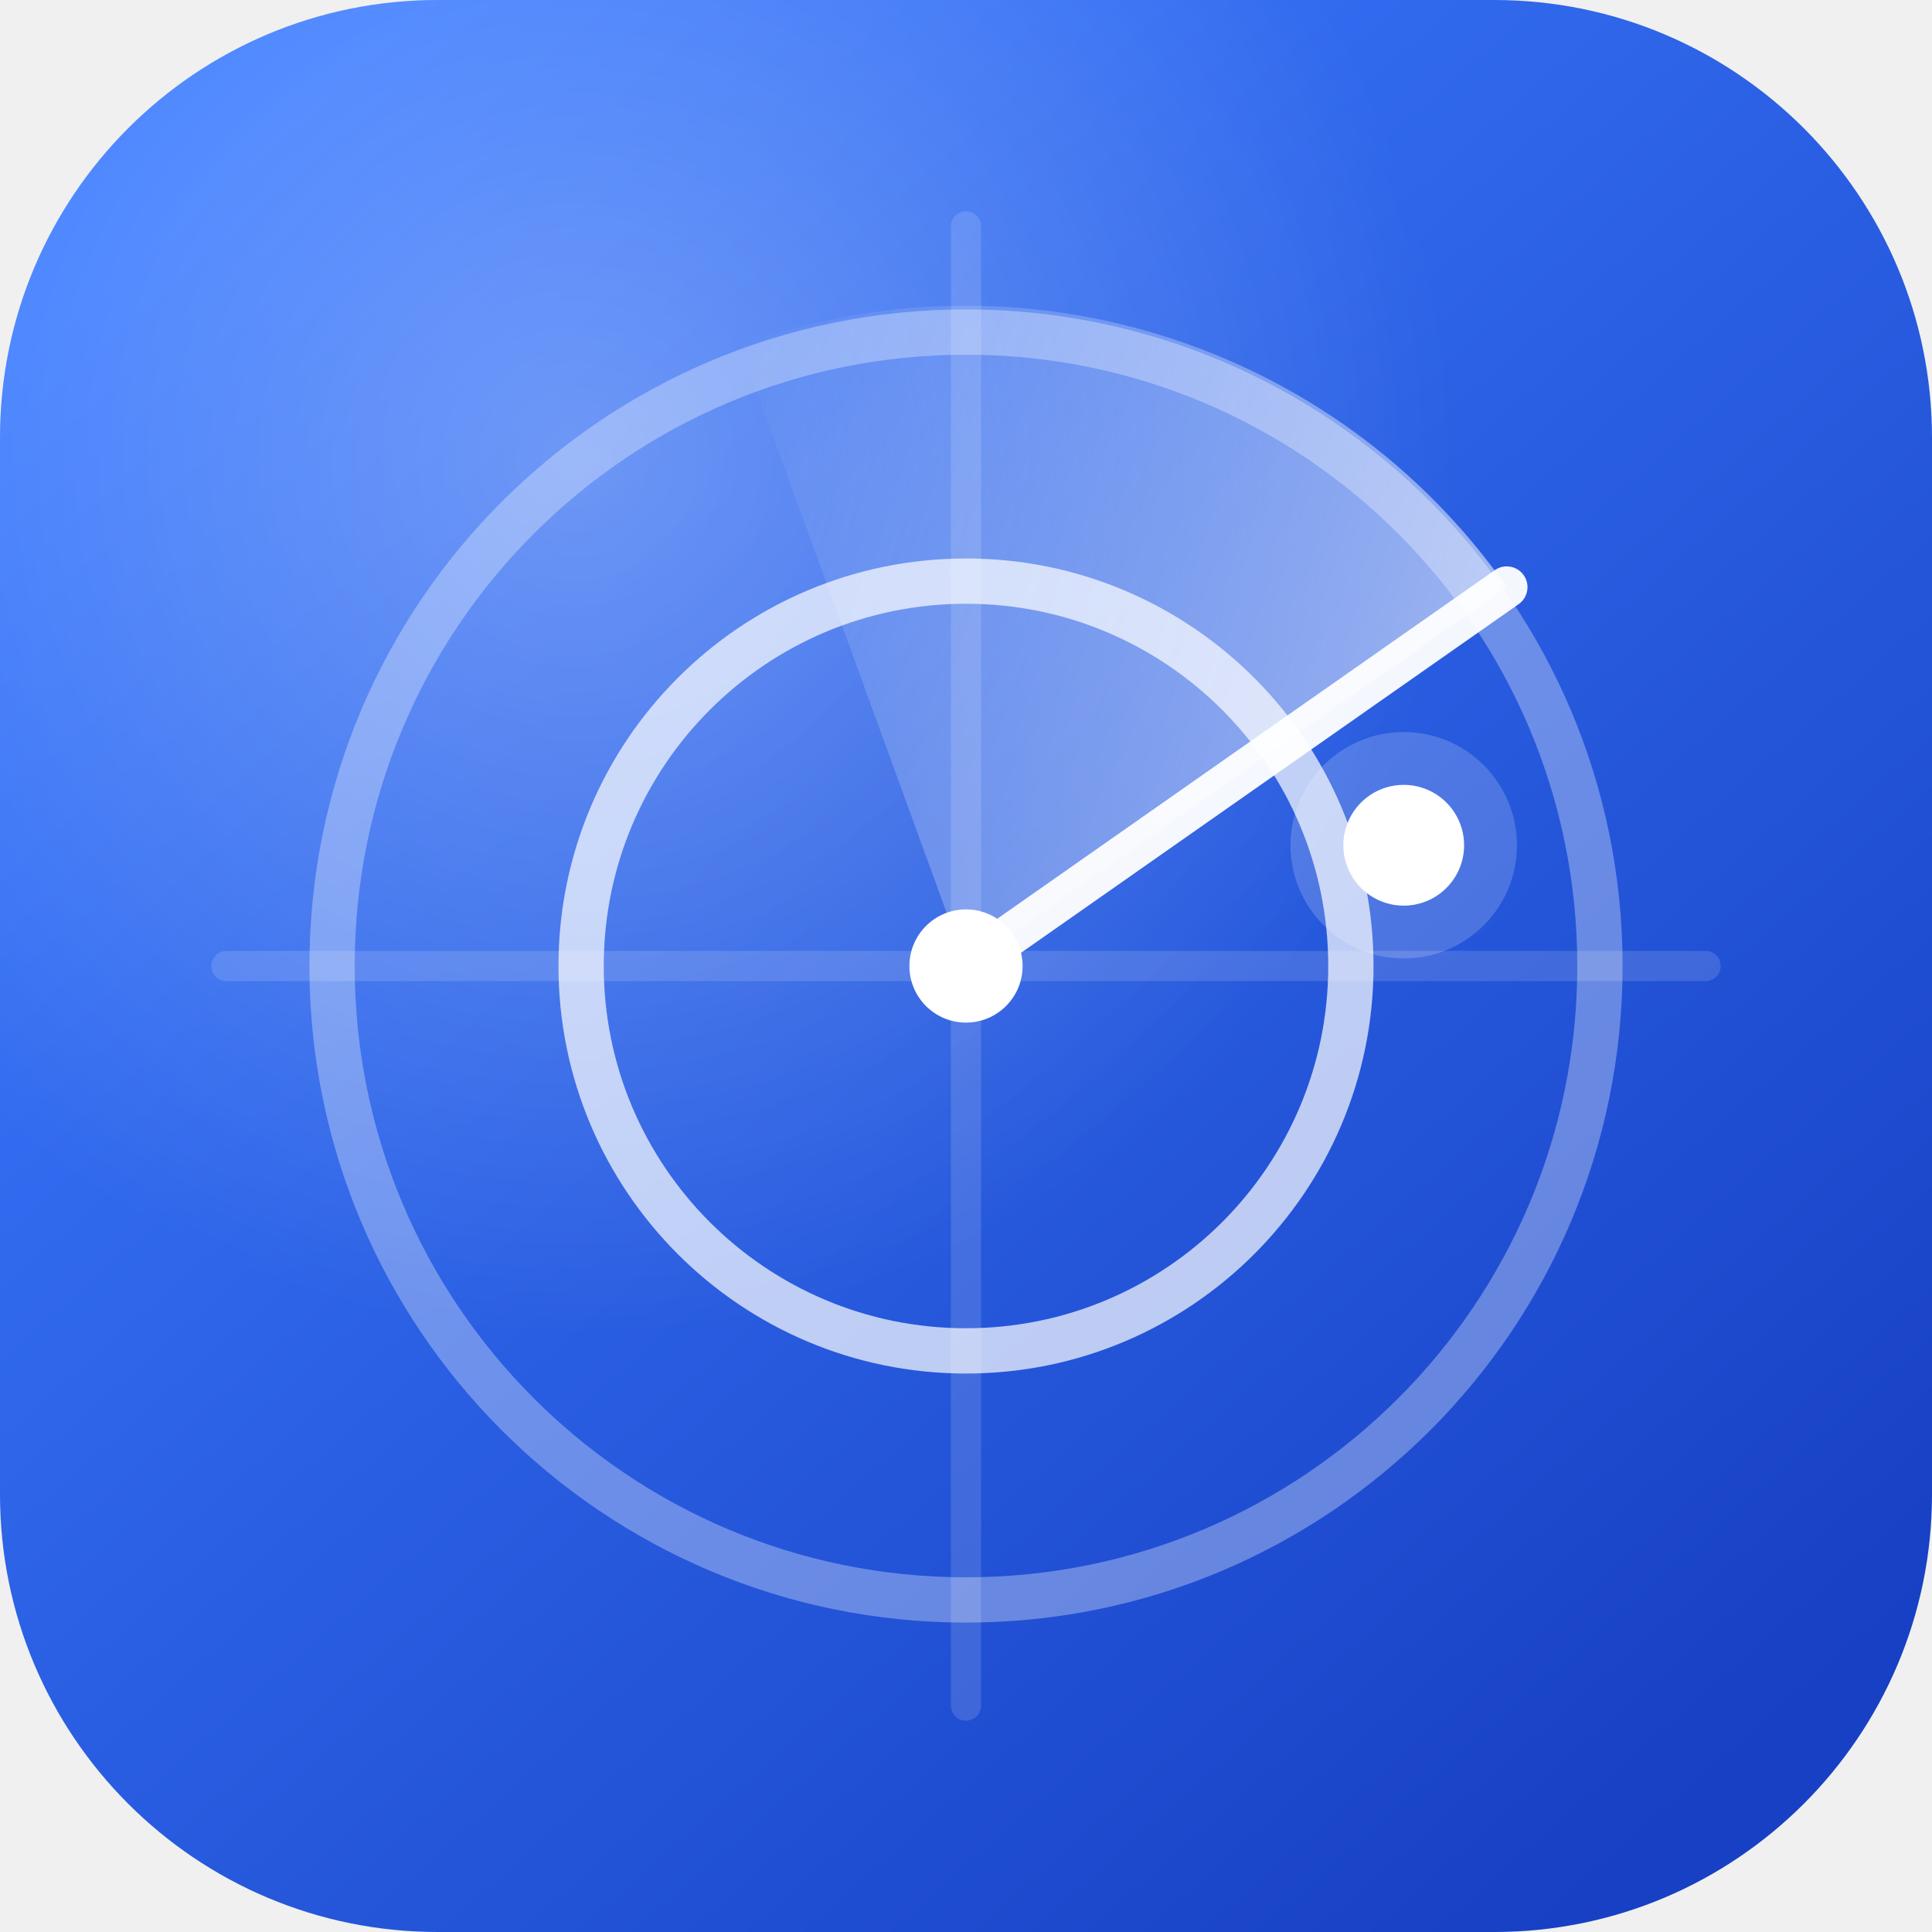
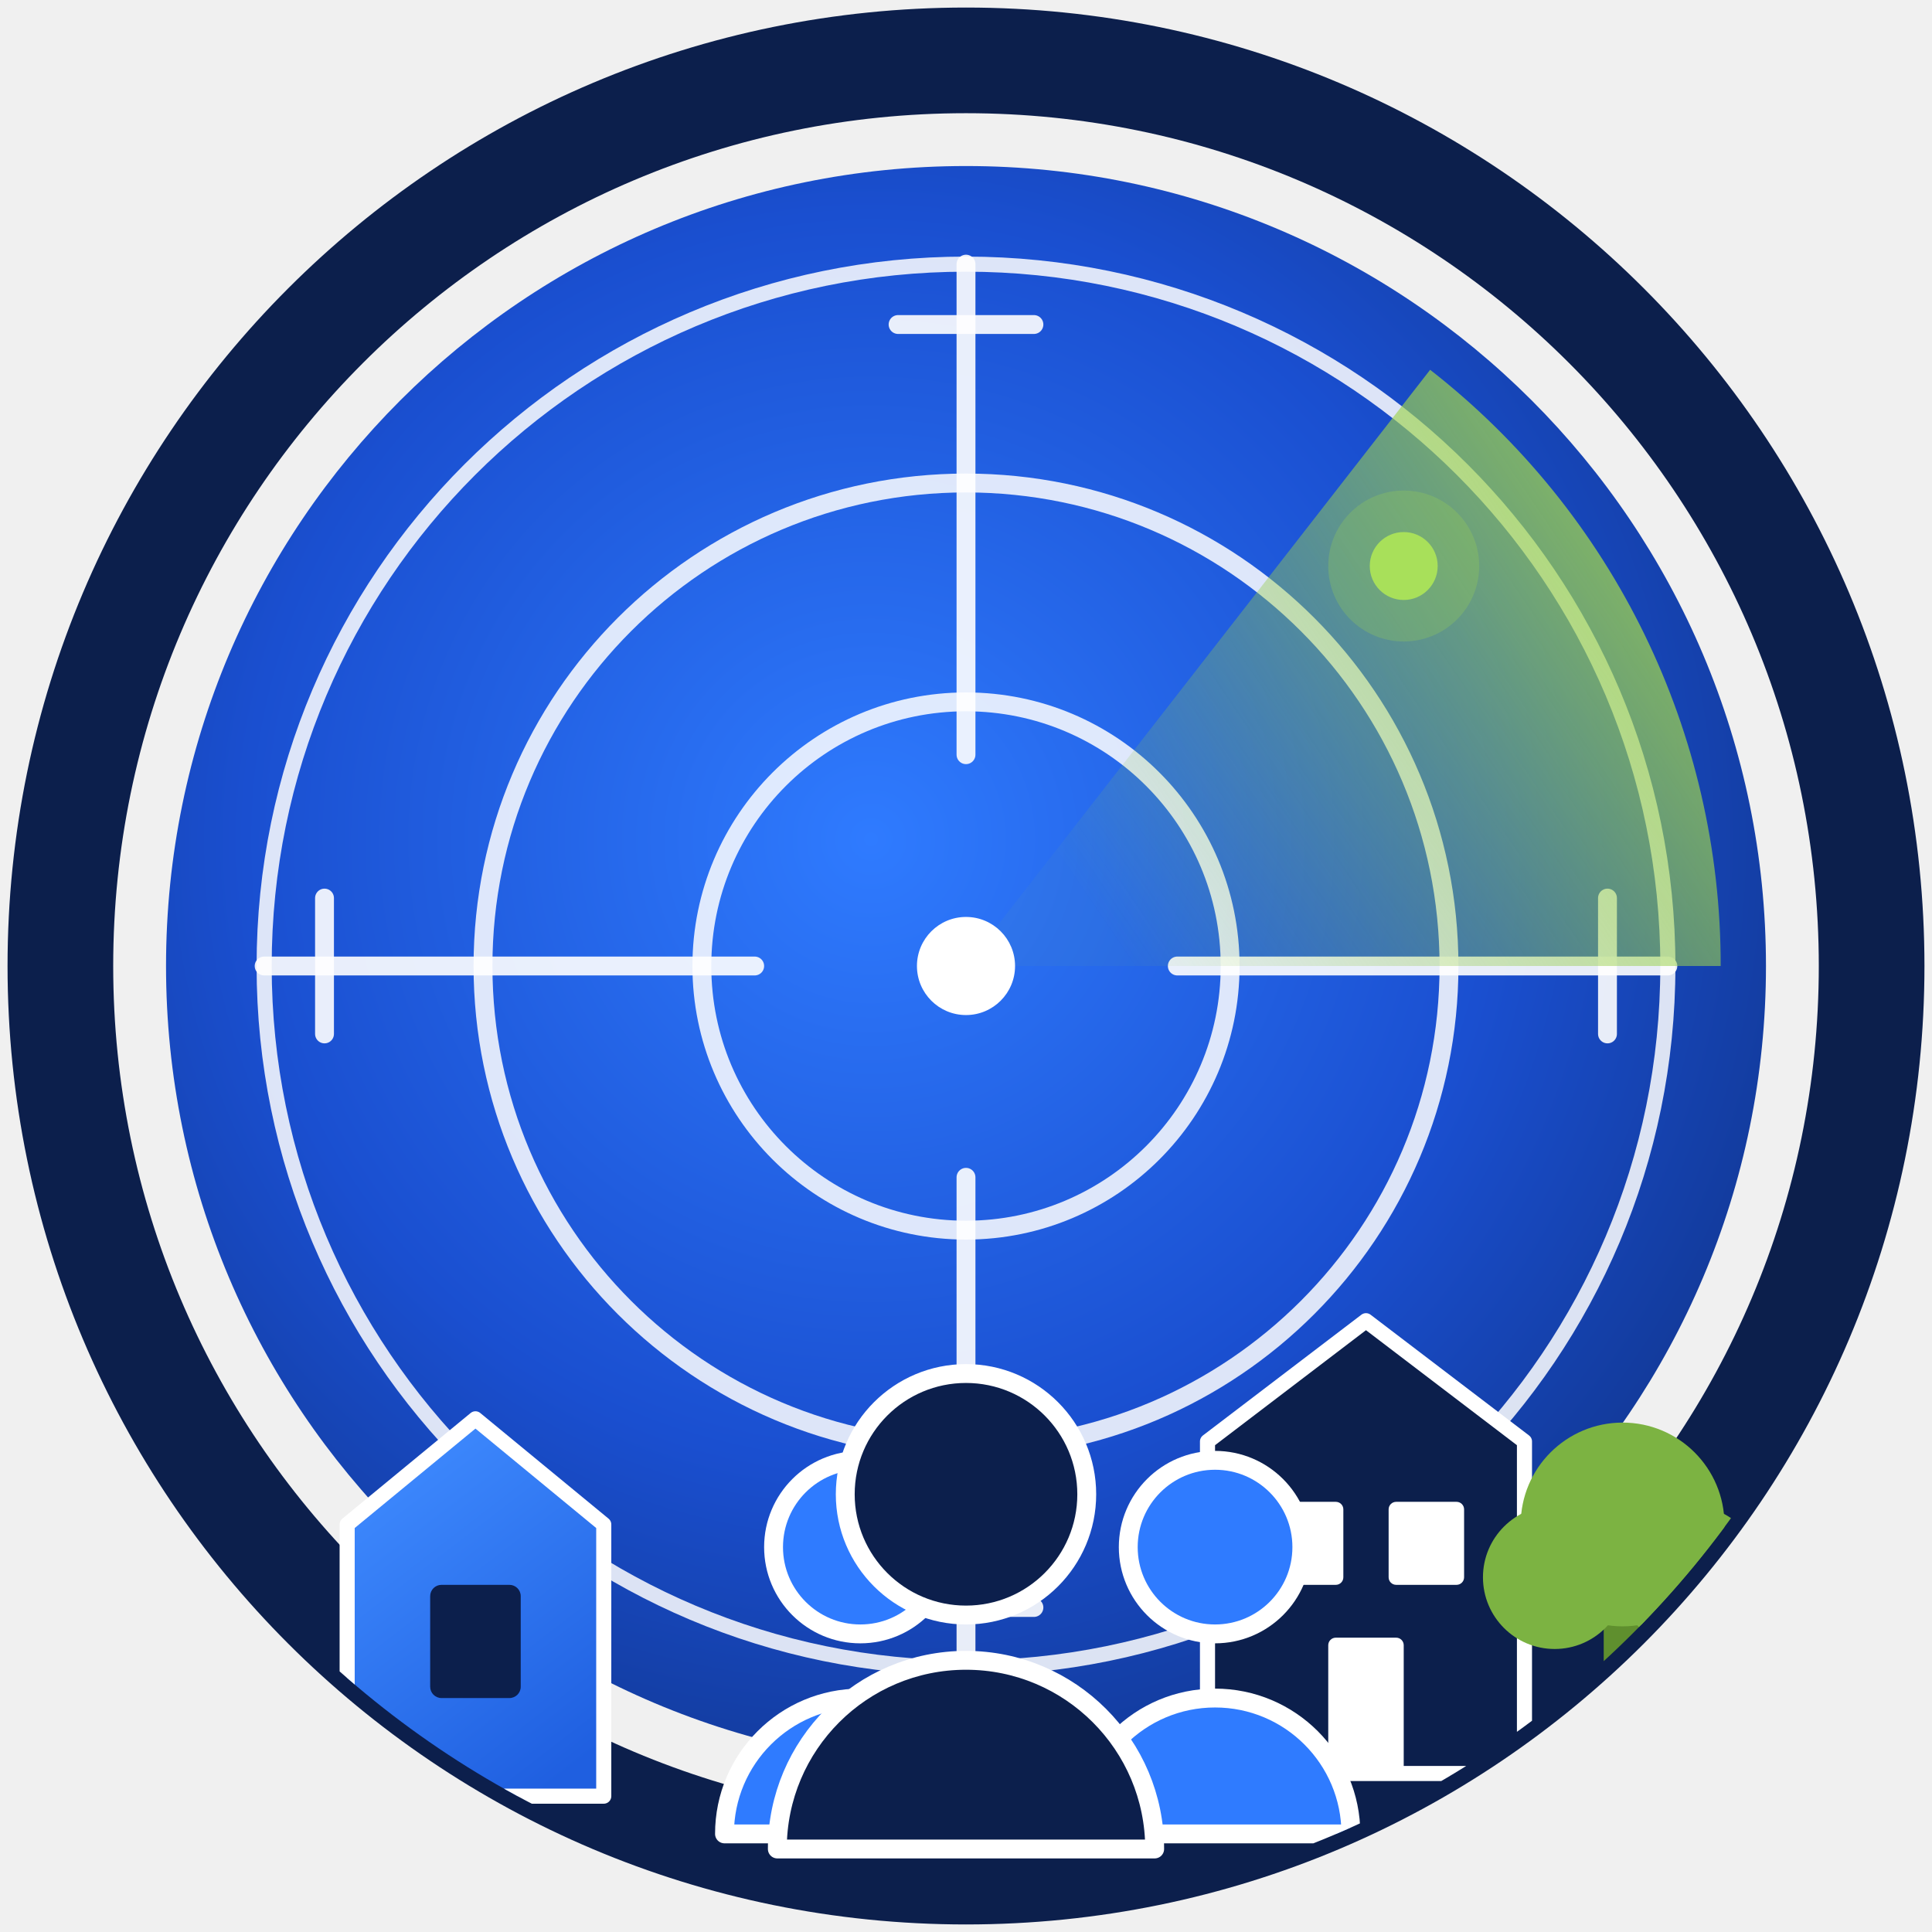
<svg xmlns="http://www.w3.org/2000/svg" width="512" height="512" viewBox="0 0 512 512" fill="none">
  <defs>
-     <linearGradient id="bg" x1="64" y1="40" x2="452" y2="480" gradientUnits="userSpaceOnUse">
-       <stop offset="0" stop-color="#3C7BFF" />
-       <stop offset="1" stop-color="#1740C4" />
+     <radialGradient id="face" cx="0.44" cy="0.42" r="0.72">
+       <stop offset="0" stop-color="#2f7bff" />
+       <stop offset="0.55" stop-color="#1a4fd0" />
+       <stop offset="1" stop-color="#0e2f7e" />
+     </radialGradient>
+     <linearGradient id="sweep" x1="456" y1="150" x2="300" y2="256" gradientUnits="userSpaceOnUse">
+       <stop offset="0" stop-color="#a3d84f" stop-opacity="0.85" />
+       <stop offset="1" stop-color="#8bc34a" stop-opacity="0.05" />
    </linearGradient>
-     <radialGradient id="glow" cx="0.3" cy="0.24" r="0.9">
-       <stop offset="0" stop-color="#ffffff" stop-opacity="0.28" />
-       <stop offset="0.5" stop-color="#ffffff" stop-opacity="0" />
-     </radialGradient>
-     <linearGradient id="sweep" x1="399" y1="156" x2="196" y2="92" gradientUnits="userSpaceOnUse">
-       <stop offset="0" stop-color="#ffffff" stop-opacity="0.55" />
-       <stop offset="1" stop-color="#ffffff" stop-opacity="0" />
+     <linearGradient id="bluehouse" x1="90" y1="392" x2="150" y2="470" gradientUnits="userSpaceOnUse">
+       <stop offset="0" stop-color="#3f8bff" />
+       <stop offset="1" stop-color="#1f5fe0" />
    </linearGradient>
-     <clipPath id="badge">
-       <rect width="512" height="512" rx="116" />
+     <clipPath id="face-clip">
+       <circle cx="256" cy="256" r="212" />
+     </clipPath>
+     <clipPath id="badge-clip">
+       <circle cx="256" cy="256" r="250" />
    </clipPath>
  </defs>
-   <rect width="512" height="512" rx="116" fill="url(#bg)" />
-   <rect width="512" height="512" rx="116" fill="url(#glow)" />
-   <g clip-path="url(#badge)" stroke-linecap="round">
-     <g stroke="#ffffff" stroke-opacity="0.14" stroke-width="8">
-       <line x1="256" y1="60" x2="256" y2="452" />
-       <line x1="60" y1="256" x2="452" y2="256" />
+   <circle cx="256" cy="256" r="240" fill="none" stroke="#0c1f4c" stroke-width="28" />
+   <circle cx="256" cy="256" r="212" fill="url(#face)" />
+   <g clip-path="url(#face-clip)">
+     <g stroke="#ffffff" stroke-width="5" stroke-linecap="round" stroke-opacity="0.9">
+       <line x1="256" y1="70" x2="256" y2="200" />
+       <line x1="256" y1="312" x2="256" y2="442" />
+       <line x1="70" y1="256" x2="200" y2="256" />
+       <line x1="312" y1="256" x2="442" y2="256" />
+       <line x1="238" y1="86" x2="274" y2="86" />
+       <line x1="238" y1="426" x2="274" y2="426" />
+       <line x1="86" y1="238" x2="86" y2="274" />
+       <line x1="426" y1="238" x2="426" y2="274" />
    </g>
-     <circle cx="256" cy="256" r="168" fill="none" stroke="#ffffff" stroke-opacity="0.32" stroke-width="12" />
-     <circle cx="256" cy="256" r="102" fill="none" stroke="#ffffff" stroke-opacity="0.7" stroke-width="12" />
-     <path d="M256 256 L399.3 155.6 A175 175 0 0 0 196.1 91.6 Z" fill="url(#sweep)" />
-     <line x1="256" y1="256" x2="399.3" y2="155.6" stroke="#ffffff" stroke-opacity="0.95" stroke-width="11" />
-     <circle cx="372" cy="224" r="30" fill="#ffffff" fill-opacity="0.18" />
-     <circle cx="372" cy="224" r="16" fill="#ffffff" />
-     <circle cx="256" cy="256" r="15" fill="#ffffff" />
+     <g fill="none" stroke="#ffffff" stroke-opacity="0.85">
+       <circle cx="256" cy="256" r="186" stroke-width="4" />
+       <circle cx="256" cy="256" r="128" stroke-width="5" />
+       <circle cx="256" cy="256" r="70" stroke-width="5" />
+     </g>
+     <path d="M256 256 L456 256 A200 200 0 0 0 379 98 Z" fill="url(#sweep)" />
+     <circle cx="372" cy="150" r="20" fill="#a3d84f" fill-opacity="0.25" />
+     <circle cx="372" cy="150" r="9" fill="#a8e05a" />
+     <circle cx="256" cy="256" r="13" fill="#ffffff" />
+   </g>
+   <g clip-path="url(#badge-clip)">
+     <path d="M92 476 L92 404 L126 376 L160 404 L160 476 Z" fill="url(#bluehouse)" stroke="#ffffff" stroke-width="4" stroke-linejoin="round" />
+     <rect x="114" y="420" width="24" height="30" rx="3" fill="#0c1f4c" />
+     <path d="M320 470 L320 382 L362 350 L404 382 L404 470 Z" fill="#0c1f4c" stroke="#ffffff" stroke-width="4" stroke-linejoin="round" />
+     <rect x="336" y="398" width="20" height="22" rx="2" fill="#ffffff" />
+     <rect x="368" y="398" width="20" height="22" rx="2" fill="#ffffff" />
+     <rect x="352" y="434" width="20" height="36" rx="2" fill="#ffffff" />
+     <rect x="425" y="418" width="11" height="42" rx="4" fill="#5f8f2e" />
+     <circle cx="430" cy="404" r="27" fill="#7cb342" />
+     <circle cx="412" cy="418" r="19" fill="#7cb342" />
+     <circle cx="448" cy="418" r="19" fill="#7cb342" />
+     <g stroke="#ffffff" stroke-width="5" stroke-linejoin="round">
+       <path d="M192 486 a36 36 0 0 1 72 0 Z" fill="#2f7bff" />
+       <circle cx="228" cy="410" r="23" fill="#2f7bff" />
+       <path d="M286 486 a36 36 0 0 1 72 0 Z" fill="#2f7bff" />
+       <circle cx="322" cy="410" r="23" fill="#2f7bff" />
+       <path d="M206 490 a50 50 0 0 1 100 0 Z" fill="#0c1f4c" />
+       <circle cx="256" cy="396" r="32" fill="#0c1f4c" />
+     </g>
  </g>
</svg>
